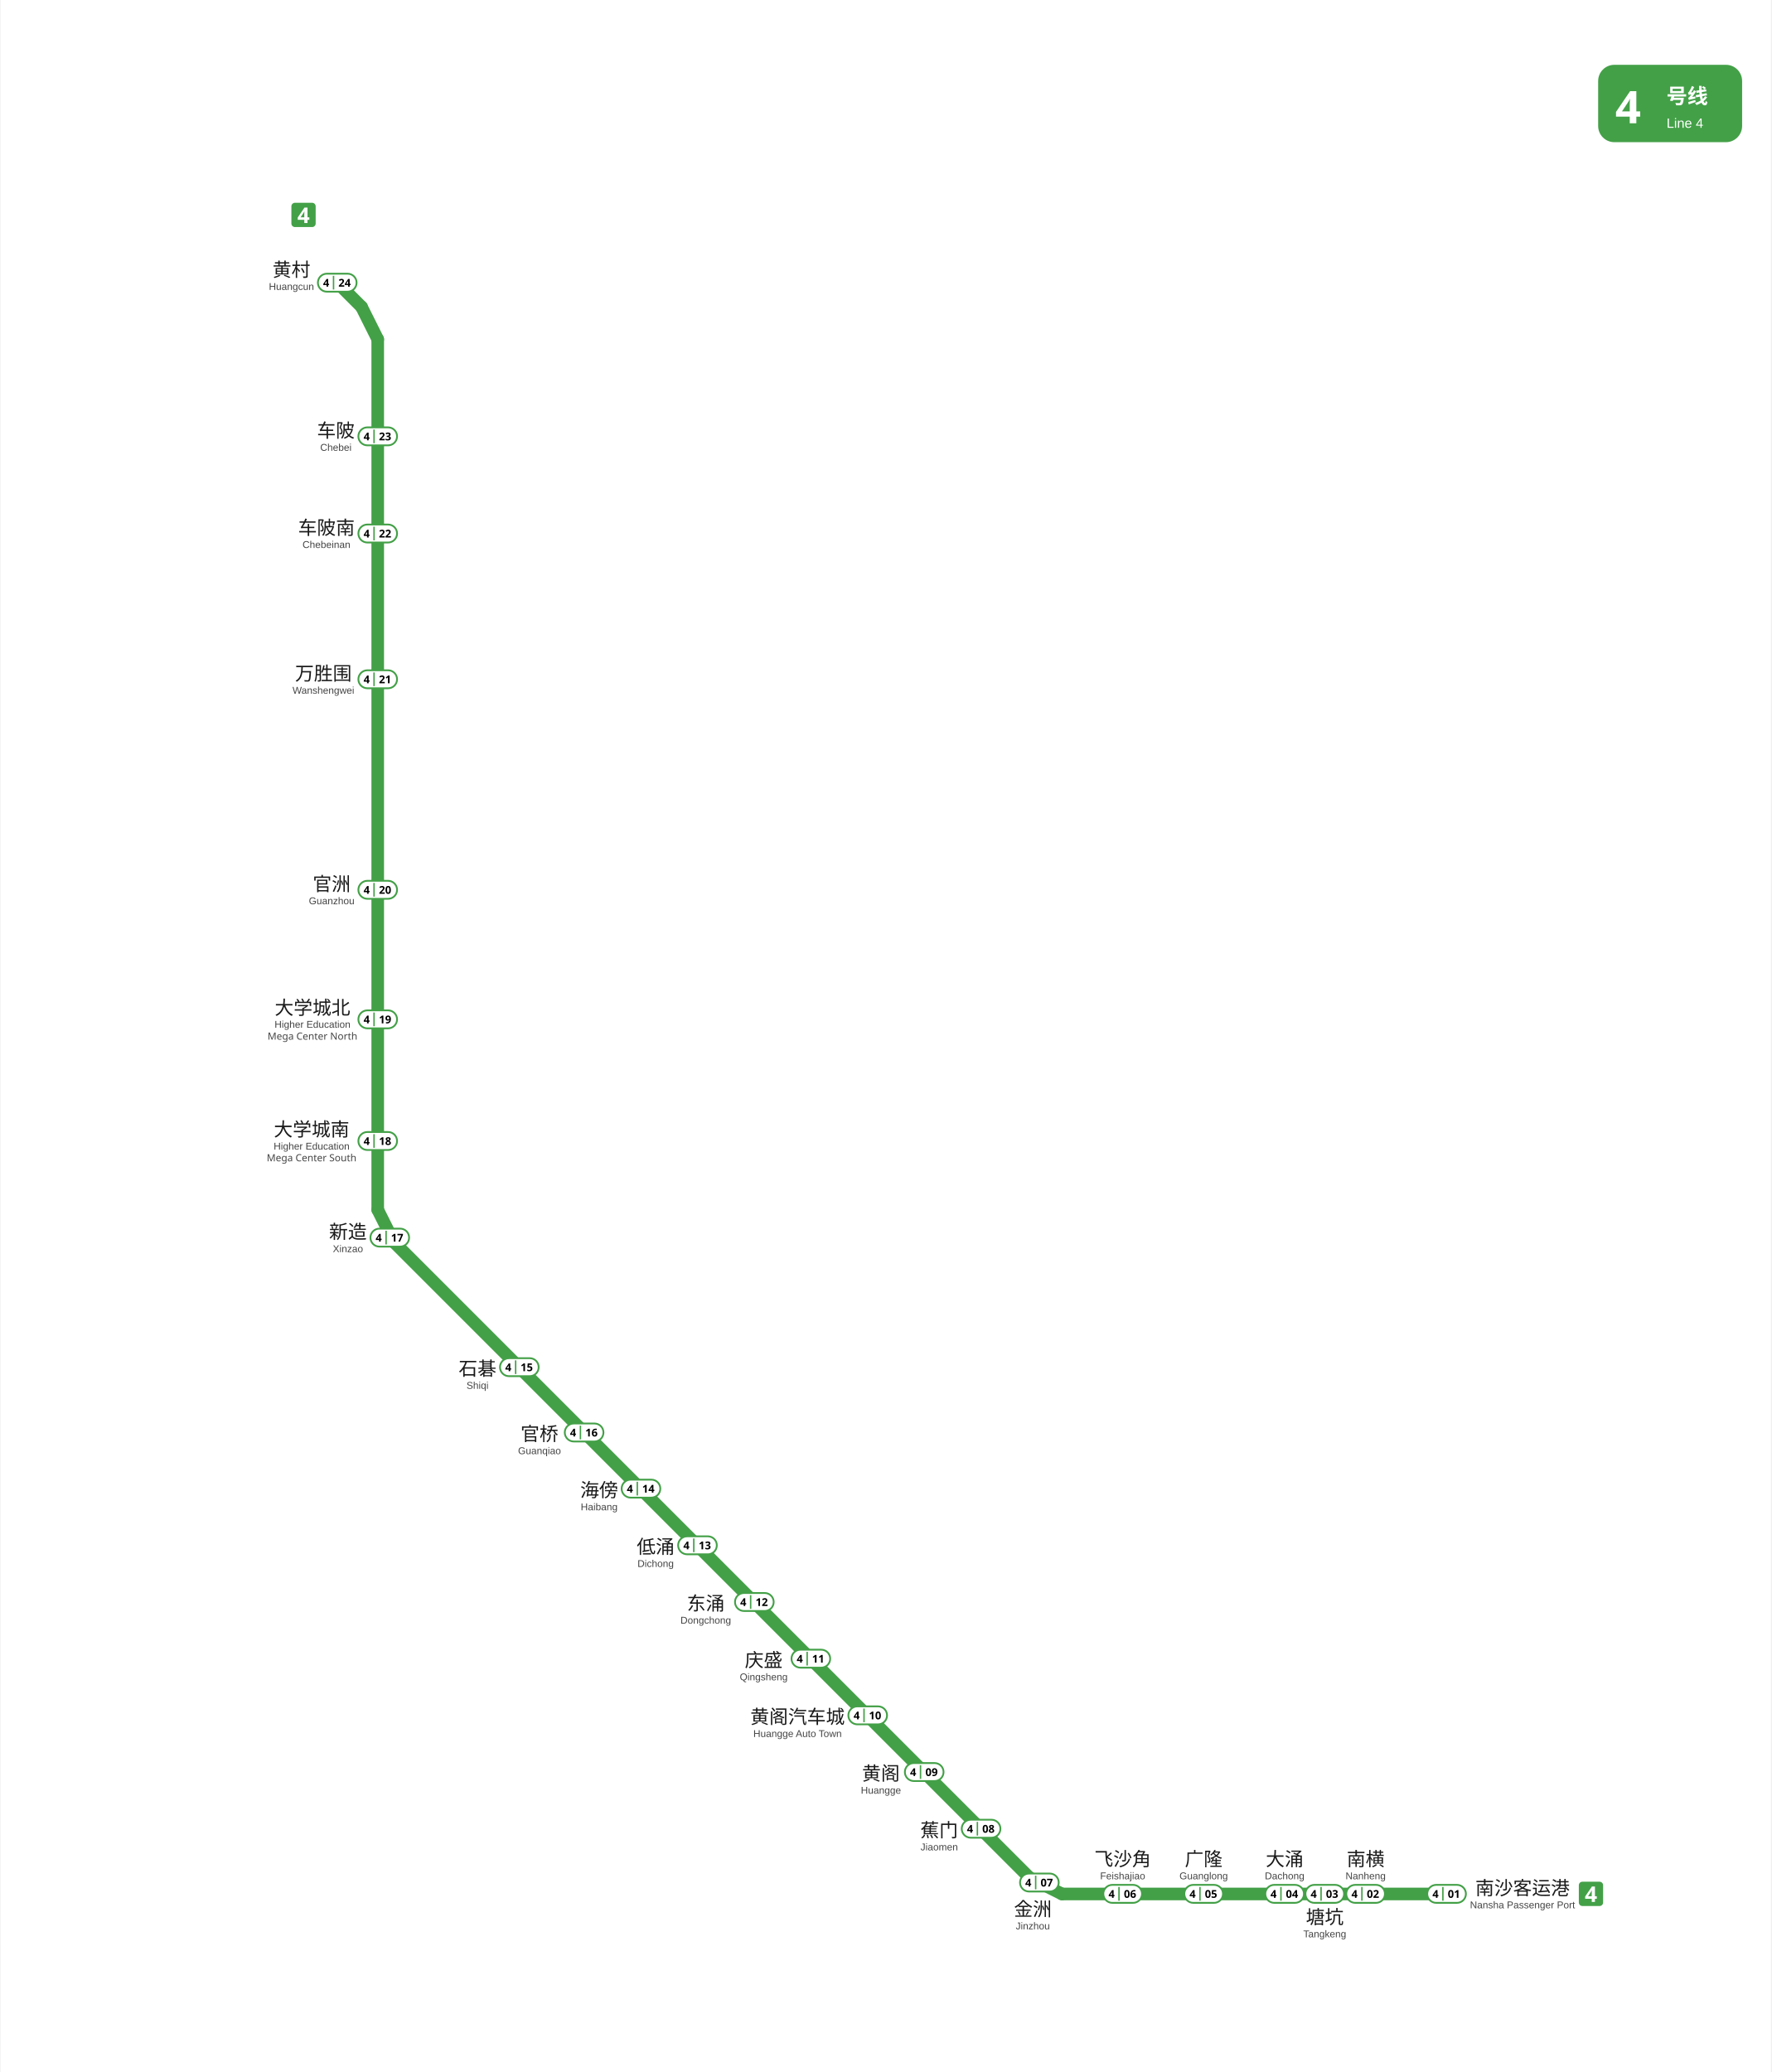
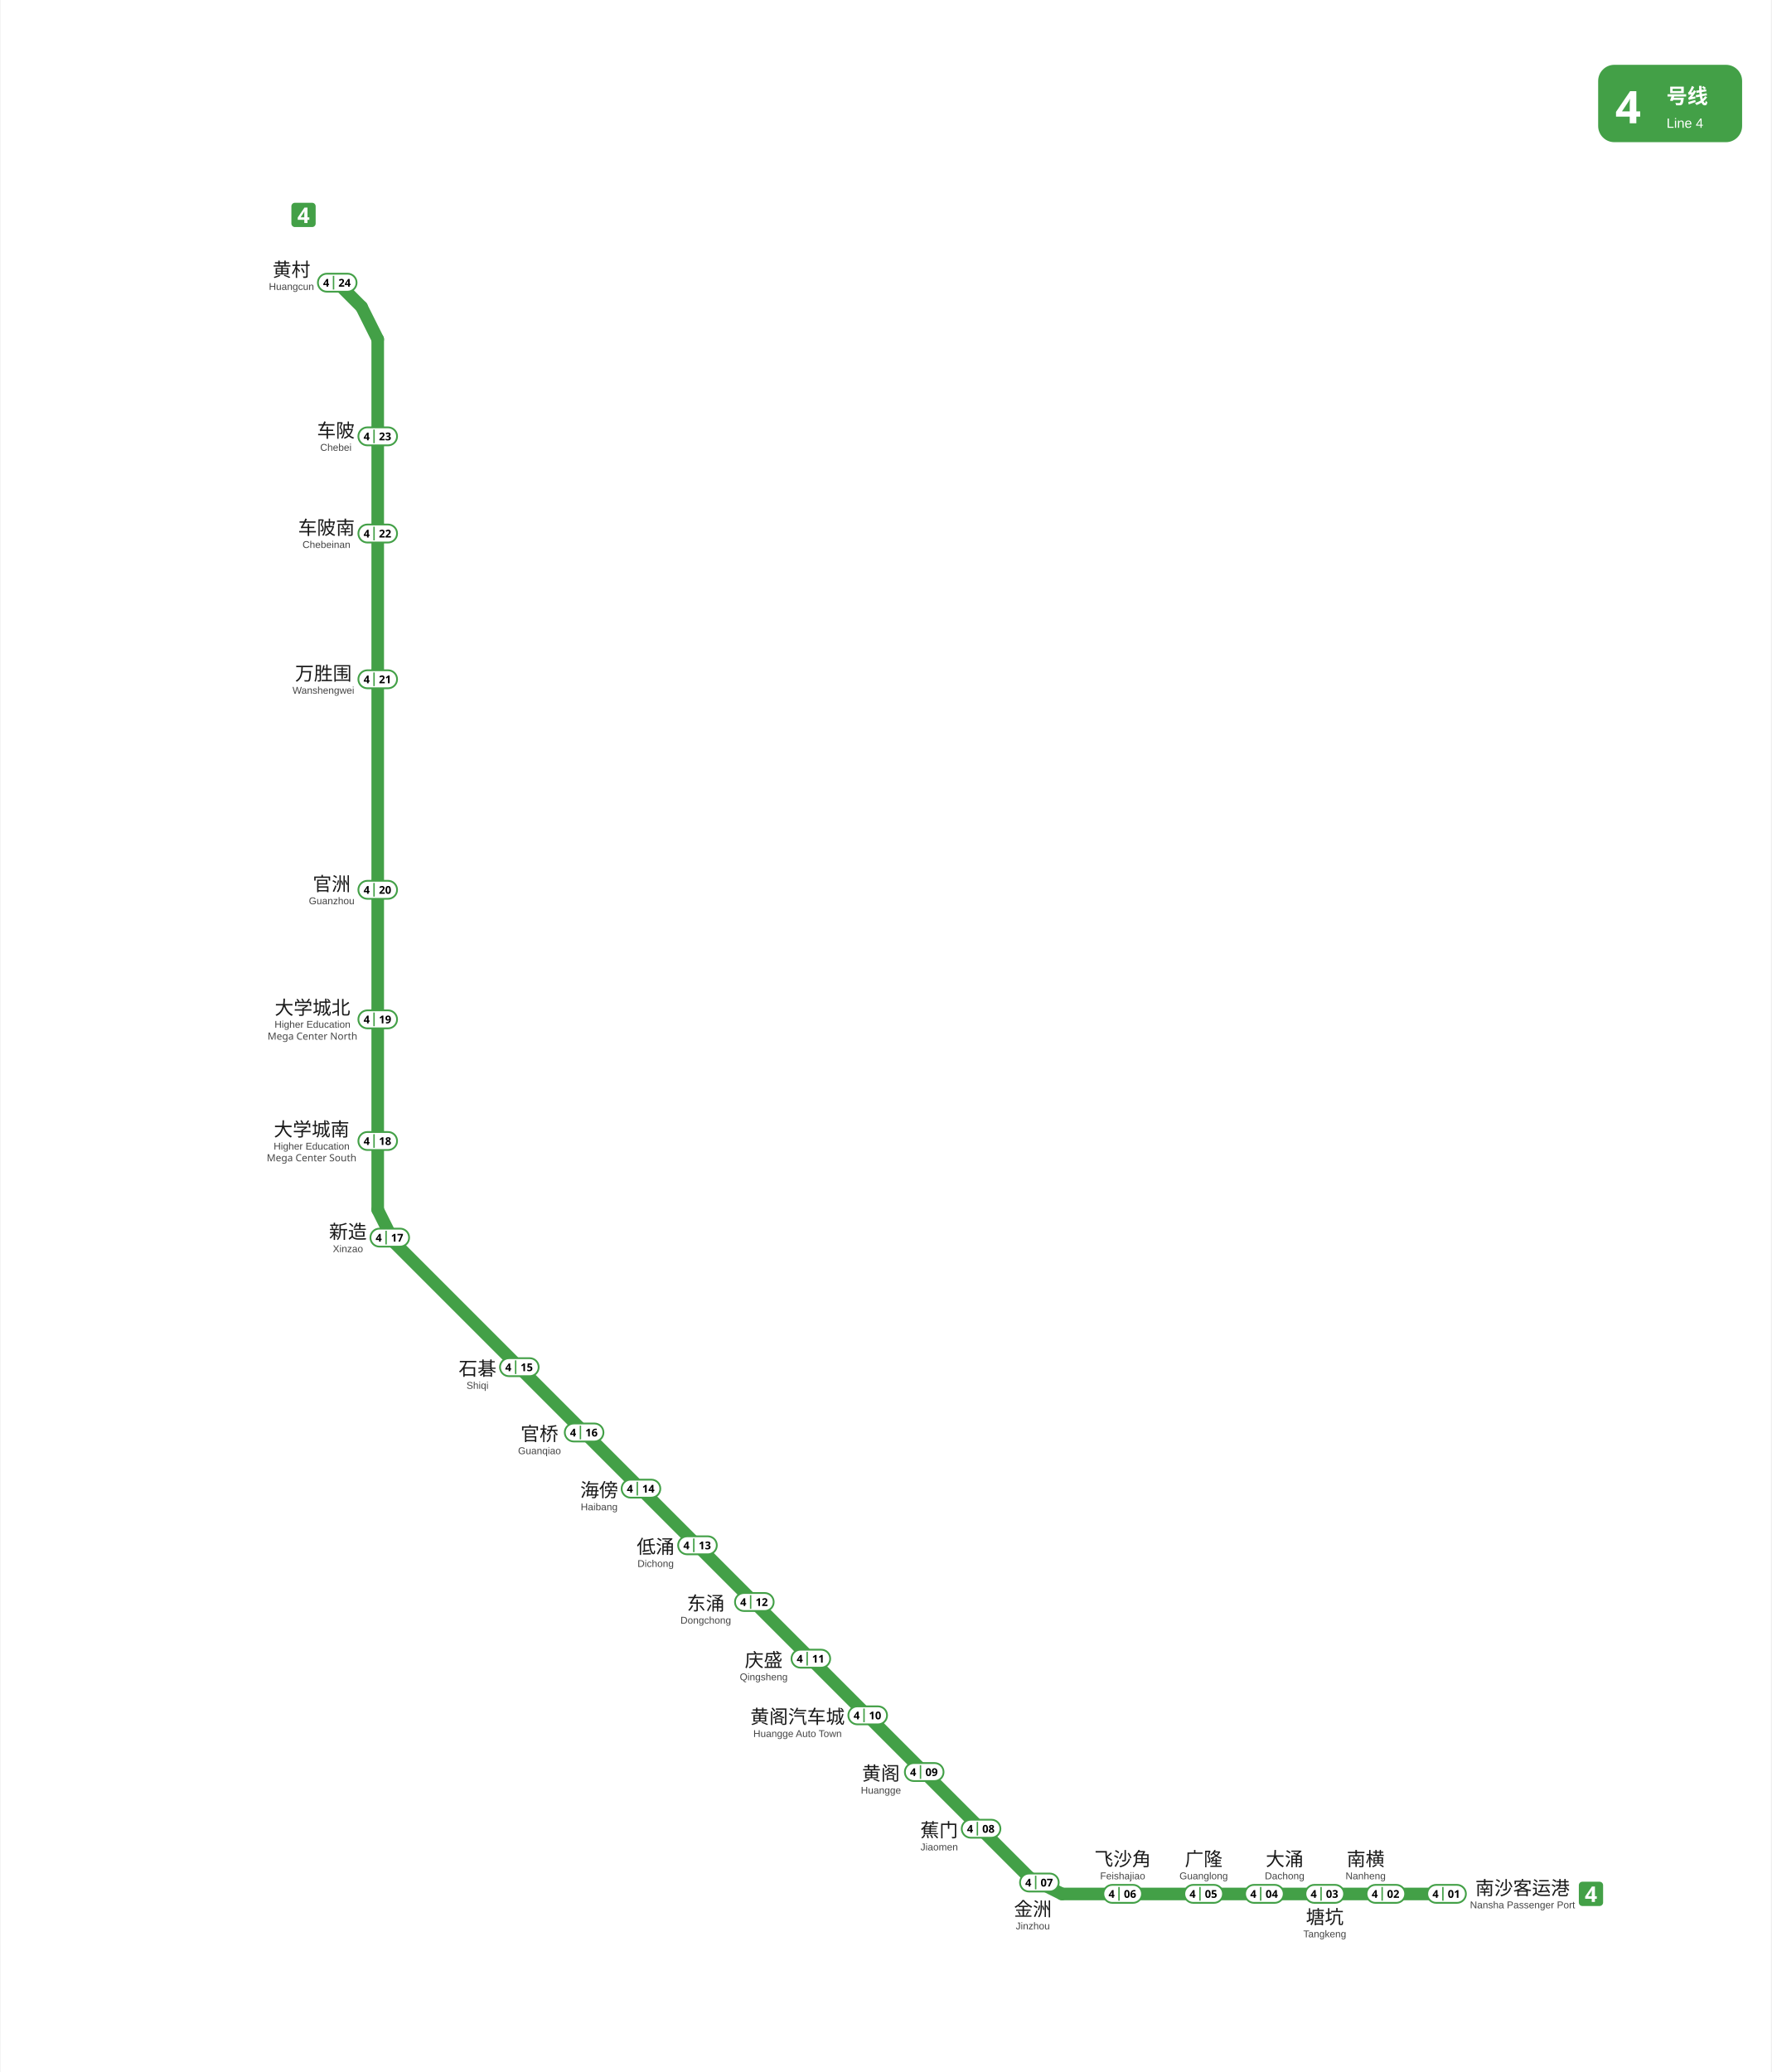
<svg xmlns="http://www.w3.org/2000/svg" viewBox="1774.9 767.7 983.8 1151.5" data-pins="万胜围,东涌,低涌,南横,南沙客运港,塘坑,大学城北,大学城南,大涌,官桥,官洲,广隆,庆盛,新造,海傍,石碁,蕉门,车陂,车陂南,金洲,飞沙角,黄村,黄阁,黄阁汽车城" width="984" height="1151">
  <rect x="1774.917" y="767.717" width="983.828" height="1151.483" fill="#ffffff" />
  <g id="走廊">
    <line x1="1984.50" y1="956.25" x2="1984.50" y2="1440.00" style="fill:none;stroke:#43A047;stroke-width:7;stroke-linecap:round" />
    <line x1="1993.50" y1="1458.00" x2="2346.75" y2="1811.25" style="fill:none;stroke:#43A047;stroke-width:7;stroke-linecap:round" />
    <line x1="2364.75" y1="1820.25" x2="2578.50" y2="1820.25" style="fill:none;stroke:#43A047;stroke-width:7;stroke-linecap:round" />
    <line x1="1962.00" y1="924.75" x2="1975.50" y2="938.25" style="fill:none;stroke:#43A047;stroke-width:7;stroke-linecap:round" />
    <line x1="1984.50" y1="1440.00" x2="1993.50" y2="1458.00" style="fill:none;stroke:#43A047;stroke-width:7;stroke-linecap:round" />
    <line x1="2364.75" y1="1820.25" x2="2346.75" y2="1811.25" style="fill:none;stroke:#43A047;stroke-width:7;stroke-linecap:round" />
    <line x1="1984.50" y1="956.25" x2="1975.50" y2="938.25" style="fill:none;stroke:#43A047;stroke-width:7;stroke-linecap:round" />
  </g>
  <g id="线路徽标">
    <g data-badge="header" transform="translate(2662.74 803.717)" data-ink="#FFFFFF" data-box="2662.7,803.7,2742.7,846.7" data-chip="2662.7,803.7,2742.7,846.7">
      <rect x="0" y="0" width="80.0" height="43.0" rx="9.0" fill="#43A047" />
      <text x="9.5" y="32.5" font-family="'Microsoft YaHei', sans-serif" font-size="25" font-weight="bold" fill="#FFFFFF">4</text>
      <text x="38.0" y="21.5" font-family="'Microsoft YaHei', sans-serif" font-size="11.5" font-weight="600" fill="#FFFFFF">号线</text>
      <text x="38.0" y="35.0" font-family="Arial, sans-serif" font-size="7.5" fill="#FFFFFF">Line 4</text>
    </g>
    <g data-badge="chip" transform="translate(1936.52 880.394)" data-box="1936.5,880.4,1950.0,893.9">
      <path d="M11.54 13.49h-9.59c-1.07 0 -1.95 -0.88 -1.95 -1.95v-9.59c0 -1.07 0.88 -1.95 1.95 -1.95h9.59c1.07 0 1.95 0.88 1.95 1.95v9.59C13.49 12.61 12.61 13.49 11.54 13.49z" fill="#43A047" />
      <path d="M9.97 9.46h-1.03v1.78h-1.76v-1.78h-3.66v-1.26l3.76 -5.53h1.67v5.39h1.03V9.46zM7.17 8.06v-1.45c0 -0.18 0 -0.41 0.01 -0.67c0.01 -0.26 0.02 -0.51 0.03 -0.74c0.01 -0.23 0.02 -0.38 0.03 -0.45h-0.05c-0.07 0.16 -0.15 0.32 -0.23 0.47c-0.08 0.15 -0.18 0.31 -0.28 0.47l-1.57 2.38H7.17z" fill="#FFFFFF" />
    </g>
    <g data-badge="chip" transform="translate(2652 1813.46)" data-box="2652.0,1813.5,2665.5,1826.9">
      <path d="M11.54 13.49h-9.59c-1.07 0 -1.95 -0.88 -1.95 -1.95v-9.59c0 -1.07 0.88 -1.95 1.95 -1.95h9.59c1.07 0 1.95 0.88 1.95 1.95v9.59C13.49 12.61 12.61 13.49 11.54 13.49z" fill="#43A047" />
      <path d="M9.97 9.46h-1.03v1.78h-1.76v-1.78h-3.66v-1.26l3.76 -5.53h1.67v5.39h1.03V9.46zM7.17 8.06v-1.45c0 -0.18 0 -0.41 0.01 -0.67c0.01 -0.26 0.02 -0.51 0.03 -0.74c0.01 -0.23 0.02 -0.38 0.03 -0.45h-0.05c-0.07 0.16 -0.15 0.32 -0.23 0.47c-0.08 0.15 -0.18 0.31 -0.28 0.47l-1.57 2.38H7.17z" fill="#FFFFFF" />
    </g>
  </g>
  <g id="站名标注" font-family="'Microsoft YaHei', 'PingFang SC', sans-serif">
    <text x="1936.55" y="921.33" text-anchor="middle" font-size="10.5" font-weight="500" fill="#1a1a1a">黄村</text>
    <text x="1936.55" y="928.83" text-anchor="middle" font-size="5.5" font-family="Arial, sans-serif" fill="#444444">Huangcun</text>
    <text x="1961.25" y="1010.73" text-anchor="middle" font-size="10.5" font-weight="500" fill="#1a1a1a">车陂</text>
    <text x="1961.25" y="1018.23" text-anchor="middle" font-size="5.5" font-family="Arial, sans-serif" fill="#444444">Chebei</text>
    <text x="1956.00" y="1064.73" text-anchor="middle" font-size="10.5" font-weight="500" fill="#1a1a1a">车陂南</text>
    <text x="1956.00" y="1072.23" text-anchor="middle" font-size="5.5" font-family="Arial, sans-serif" fill="#444444">Chebeinan</text>
    <text x="1954.30" y="1145.73" text-anchor="middle" font-size="10.5" font-weight="500" fill="#1a1a1a">万胜围</text>
    <text x="1954.30" y="1153.23" text-anchor="middle" font-size="5.5" font-family="Arial, sans-serif" fill="#444444">Wanshengwei</text>
    <text x="1958.90" y="1262.73" text-anchor="middle" font-size="10.5" font-weight="500" fill="#1a1a1a">官洲</text>
    <text x="1958.90" y="1270.23" text-anchor="middle" font-size="5.5" font-family="Arial, sans-serif" fill="#444444">Guanzhou</text>
    <text x="1948.25" y="1331.48" text-anchor="middle" font-size="10.5" font-weight="500" fill="#1a1a1a">大学城北</text>
    <text x="1948.25" y="1338.88" text-anchor="middle" font-size="5.5" font-family="Arial, sans-serif" fill="#444444">Higher Education</text>
    <text x="1948.25" y="1345.48" text-anchor="middle" font-size="5.5" fill="#444444">Mega Center North</text>
    <text x="1947.75" y="1399.08" text-anchor="middle" font-size="10.5" font-weight="500" fill="#1a1a1a">大学城南</text>
    <text x="1947.75" y="1406.58" text-anchor="middle" font-size="5.5" font-family="Arial, sans-serif" fill="#444444">Higher Education</text>
    <text x="1947.75" y="1413.08" text-anchor="middle" font-size="5.5" fill="#444444">Mega Center South</text>
    <text x="1967.95" y="1455.98" text-anchor="middle" font-size="10.5" font-weight="500" fill="#1a1a1a">新造</text>
    <text x="1967.95" y="1463.58" text-anchor="middle" font-size="5.5" font-family="Arial, sans-serif" fill="#444444">Xinzao</text>
    <text x="2039.95" y="1532.03" text-anchor="middle" font-size="10.5" font-weight="500" fill="#1a1a1a">石碁</text>
    <text x="2039.95" y="1539.53" text-anchor="middle" font-size="5.5" font-family="Arial, sans-serif" fill="#444444">Shiqi</text>
    <text x="2074.40" y="1568.33" text-anchor="middle" font-size="10.5" font-weight="500" fill="#1a1a1a">官桥</text>
    <text x="2074.40" y="1575.83" text-anchor="middle" font-size="5.5" font-family="Arial, sans-serif" fill="#444444">Guanqiao</text>
    <text x="2107.55" y="1599.53" text-anchor="middle" font-size="10.5" font-weight="500" fill="#1a1a1a">海傍</text>
    <text x="2107.55" y="1607.03" text-anchor="middle" font-size="5.5" font-family="Arial, sans-serif" fill="#444444">Haibang</text>
    <text x="2138.95" y="1631.03" text-anchor="middle" font-size="10.5" font-weight="500" fill="#1a1a1a">低涌</text>
    <text x="2138.95" y="1638.53" text-anchor="middle" font-size="5.5" font-family="Arial, sans-serif" fill="#444444">Dichong</text>
    <text x="2166.80" y="1662.53" text-anchor="middle" font-size="10.5" font-weight="500" fill="#1a1a1a">东涌</text>
    <text x="2166.80" y="1670.03" text-anchor="middle" font-size="5.5" font-family="Arial, sans-serif" fill="#444444">Dongchong</text>
    <text x="2199.00" y="1694.03" text-anchor="middle" font-size="10.5" font-weight="500" fill="#1a1a1a">庆盛</text>
    <text x="2199.00" y="1701.53" text-anchor="middle" font-size="5.5" font-family="Arial, sans-serif" fill="#444444">Qingsheng</text>
    <text x="2217.80" y="1725.53" text-anchor="middle" font-size="10.5" font-weight="500" fill="#1a1a1a">黄阁汽车城</text>
    <text x="2217.80" y="1733.03" text-anchor="middle" font-size="5.5" font-family="Arial, sans-serif" fill="#444444">Huangge Auto Town</text>
    <text x="2264.15" y="1757.03" text-anchor="middle" font-size="10.5" font-weight="500" fill="#1a1a1a">黄阁</text>
    <text x="2264.15" y="1764.53" text-anchor="middle" font-size="5.5" font-family="Arial, sans-serif" fill="#444444">Huangge</text>
    <text x="2296.55" y="1788.53" text-anchor="middle" font-size="10.5" font-weight="500" fill="#1a1a1a">蕉门</text>
    <text x="2296.55" y="1796.03" text-anchor="middle" font-size="5.5" font-family="Arial, sans-serif" fill="#444444">Jiaomen</text>
    <text x="2398.50" y="1804.60" text-anchor="middle" font-size="10.5" font-weight="500" fill="#1a1a1a">飞沙角</text>
    <text x="2398.50" y="1812.10" text-anchor="middle" font-size="5.5" font-family="Arial, sans-serif" fill="#444444">Feishajiao</text>
    <text x="2443.50" y="1804.60" text-anchor="middle" font-size="10.5" font-weight="500" fill="#1a1a1a">广隆</text>
    <text x="2443.50" y="1812.10" text-anchor="middle" font-size="5.5" font-family="Arial, sans-serif" fill="#444444">Guanglong</text>
    <text x="2488.50" y="1804.60" text-anchor="middle" font-size="10.5" font-weight="500" fill="#1a1a1a">大涌</text>
    <text x="2488.50" y="1812.10" text-anchor="middle" font-size="5.5" font-family="Arial, sans-serif" fill="#444444">Dachong</text>
    <text x="2510.80" y="1836.86" text-anchor="middle" font-size="10.5" font-weight="500" fill="#1a1a1a">塘坑</text>
    <text x="2510.80" y="1844.36" text-anchor="middle" font-size="5.5" font-family="Arial, sans-serif" fill="#444444">Tangkeng</text>
    <text x="2533.50" y="1804.60" text-anchor="middle" font-size="10.5" font-weight="500" fill="#1a1a1a">南横</text>
    <text x="2533.50" y="1812.10" text-anchor="middle" font-size="5.5" font-family="Arial, sans-serif" fill="#444444">Nanheng</text>
    <text x="2620.70" y="1820.73" text-anchor="middle" font-size="10.5" font-weight="500" fill="#1a1a1a">南沙客运港</text>
    <text x="2620.70" y="1828.23" text-anchor="middle" font-size="5.5" font-family="Arial, sans-serif" fill="#444444">Nansha Passenger Port</text>
    <text x="2348.56" y="1832.42" text-anchor="middle" font-size="10.5" font-weight="500" fill="#1a1a1a">金洲</text>
    <text x="2348.56" y="1839.92" text-anchor="middle" font-size="5.5" font-family="Arial, sans-serif" fill="#444444">Jinzhou</text>
  </g>
  <g id="编号牌" font-family="'Microsoft YaHei', 'PingFang SC', sans-serif">
    <rect x="1951.25" y="919.80" width="21.50" height="10.00" rx="5.00" fill="#FFFFFF" stroke="#43A047" stroke-width="1.0" />
    <line x1="1959.95" y1="921.00" x2="1959.95" y2="928.60" stroke="#43A047" stroke-width="0.8" />
    <text x="1955.85" y="924.68" text-anchor="middle" dominant-baseline="central" font-size="6.0" font-weight="700" fill="#000000">4</text>
    <text x="1966.10" y="924.68" text-anchor="middle" dominant-baseline="central" font-size="6.0" font-weight="700" fill="#000000">24</text>
    <rect x="1973.75" y="1005.20" width="21.50" height="10.00" rx="5.00" fill="#FFFFFF" stroke="#43A047" stroke-width="1.0" />
    <line x1="1982.45" y1="1006.40" x2="1982.45" y2="1014.00" stroke="#43A047" stroke-width="0.8" />
    <text x="1978.35" y="1010.08" text-anchor="middle" dominant-baseline="central" font-size="6.0" font-weight="700" fill="#000000">4</text>
    <text x="1988.60" y="1010.08" text-anchor="middle" dominant-baseline="central" font-size="6.0" font-weight="700" fill="#000000">23</text>
    <rect x="1973.75" y="1059.20" width="21.50" height="10.00" rx="5.00" fill="#FFFFFF" stroke="#43A047" stroke-width="1.0" />
    <line x1="1982.45" y1="1060.40" x2="1982.45" y2="1068.00" stroke="#43A047" stroke-width="0.8" />
    <text x="1978.35" y="1064.08" text-anchor="middle" dominant-baseline="central" font-size="6.0" font-weight="700" fill="#000000">4</text>
    <text x="1988.60" y="1064.08" text-anchor="middle" dominant-baseline="central" font-size="6.0" font-weight="700" fill="#000000">22</text>
    <rect x="1973.75" y="1140.20" width="21.50" height="10.00" rx="5.00" fill="#FFFFFF" stroke="#43A047" stroke-width="1.0" />
    <line x1="1982.45" y1="1141.40" x2="1982.45" y2="1149.00" stroke="#43A047" stroke-width="0.8" />
    <text x="1978.35" y="1145.08" text-anchor="middle" dominant-baseline="central" font-size="6.0" font-weight="700" fill="#000000">4</text>
    <text x="1988.60" y="1145.08" text-anchor="middle" dominant-baseline="central" font-size="6.0" font-weight="700" fill="#000000">21</text>
    <rect x="1973.75" y="1257.20" width="21.50" height="10.00" rx="5.00" fill="#FFFFFF" stroke="#43A047" stroke-width="1.0" />
    <line x1="1982.45" y1="1258.40" x2="1982.45" y2="1266.00" stroke="#43A047" stroke-width="0.8" />
    <text x="1978.35" y="1262.08" text-anchor="middle" dominant-baseline="central" font-size="6.0" font-weight="700" fill="#000000">4</text>
    <text x="1988.60" y="1262.08" text-anchor="middle" dominant-baseline="central" font-size="6.0" font-weight="700" fill="#000000">20</text>
    <rect x="1973.75" y="1329.20" width="21.50" height="10.00" rx="5.00" fill="#FFFFFF" stroke="#43A047" stroke-width="1.0" />
    <line x1="1982.45" y1="1330.40" x2="1982.45" y2="1338.00" stroke="#43A047" stroke-width="0.8" />
    <text x="1978.35" y="1334.08" text-anchor="middle" dominant-baseline="central" font-size="6.0" font-weight="700" fill="#000000">4</text>
    <text x="1988.60" y="1334.08" text-anchor="middle" dominant-baseline="central" font-size="6.0" font-weight="700" fill="#000000">19</text>
    <rect x="1973.75" y="1396.80" width="21.50" height="10.00" rx="5.00" fill="#FFFFFF" stroke="#43A047" stroke-width="1.0" />
    <line x1="1982.45" y1="1398.00" x2="1982.45" y2="1405.60" stroke="#43A047" stroke-width="0.8" />
    <text x="1978.35" y="1401.68" text-anchor="middle" dominant-baseline="central" font-size="6.0" font-weight="700" fill="#000000">4</text>
    <text x="1988.60" y="1401.68" text-anchor="middle" dominant-baseline="central" font-size="6.0" font-weight="700" fill="#000000">18</text>
    <rect x="1980.45" y="1450.50" width="21.50" height="10.00" rx="5.00" fill="#FFFFFF" stroke="#43A047" stroke-width="1.0" />
    <line x1="1989.15" y1="1451.70" x2="1989.15" y2="1459.30" stroke="#43A047" stroke-width="0.8" />
    <text x="1985.05" y="1455.38" text-anchor="middle" dominant-baseline="central" font-size="6.0" font-weight="700" fill="#000000">4</text>
    <text x="1995.30" y="1455.38" text-anchor="middle" dominant-baseline="central" font-size="6.0" font-weight="700" fill="#000000">17</text>
    <rect x="2052.45" y="1522.50" width="21.50" height="10.00" rx="5.00" fill="#FFFFFF" stroke="#43A047" stroke-width="1.0" />
    <line x1="2061.15" y1="1523.70" x2="2061.15" y2="1531.30" stroke="#43A047" stroke-width="0.8" />
    <text x="2057.05" y="1527.38" text-anchor="middle" dominant-baseline="central" font-size="6.0" font-weight="700" fill="#000000">4</text>
    <text x="2067.30" y="1527.38" text-anchor="middle" dominant-baseline="central" font-size="6.0" font-weight="700" fill="#000000">15</text>
    <rect x="2088.45" y="1558.80" width="21.50" height="10.00" rx="5.00" fill="#FFFFFF" stroke="#43A047" stroke-width="1.0" />
    <line x1="2097.15" y1="1560.00" x2="2097.15" y2="1567.60" stroke="#43A047" stroke-width="0.8" />
    <text x="2093.05" y="1563.68" text-anchor="middle" dominant-baseline="central" font-size="6.0" font-weight="700" fill="#000000">4</text>
    <text x="2103.30" y="1563.68" text-anchor="middle" dominant-baseline="central" font-size="6.0" font-weight="700" fill="#000000">16</text>
    <rect x="2120.05" y="1590.00" width="21.50" height="10.00" rx="5.00" fill="#FFFFFF" stroke="#43A047" stroke-width="1.0" />
    <line x1="2128.75" y1="1591.20" x2="2128.75" y2="1598.80" stroke="#43A047" stroke-width="0.8" />
    <text x="2124.65" y="1594.88" text-anchor="middle" dominant-baseline="central" font-size="6.0" font-weight="700" fill="#000000">4</text>
    <text x="2134.90" y="1594.88" text-anchor="middle" dominant-baseline="central" font-size="6.0" font-weight="700" fill="#000000">14</text>
    <rect x="2151.45" y="1621.50" width="21.50" height="10.00" rx="5.00" fill="#FFFFFF" stroke="#43A047" stroke-width="1.0" />
    <line x1="2160.15" y1="1622.70" x2="2160.15" y2="1630.30" stroke="#43A047" stroke-width="0.8" />
    <text x="2156.05" y="1626.38" text-anchor="middle" dominant-baseline="central" font-size="6.0" font-weight="700" fill="#000000">4</text>
    <text x="2166.30" y="1626.38" text-anchor="middle" dominant-baseline="central" font-size="6.0" font-weight="700" fill="#000000">13</text>
    <rect x="2183.05" y="1653.00" width="21.50" height="10.00" rx="5.00" fill="#FFFFFF" stroke="#43A047" stroke-width="1.0" />
    <line x1="2191.75" y1="1654.20" x2="2191.75" y2="1661.80" stroke="#43A047" stroke-width="0.8" />
    <text x="2187.65" y="1657.88" text-anchor="middle" dominant-baseline="central" font-size="6.0" font-weight="700" fill="#000000">4</text>
    <text x="2197.90" y="1657.88" text-anchor="middle" dominant-baseline="central" font-size="6.0" font-weight="700" fill="#000000">12</text>
    <rect x="2214.45" y="1684.50" width="21.50" height="10.00" rx="5.00" fill="#FFFFFF" stroke="#43A047" stroke-width="1.0" />
    <line x1="2223.15" y1="1685.70" x2="2223.15" y2="1693.30" stroke="#43A047" stroke-width="0.8" />
    <text x="2219.05" y="1689.38" text-anchor="middle" dominant-baseline="central" font-size="6.0" font-weight="700" fill="#000000">4</text>
    <text x="2229.30" y="1689.38" text-anchor="middle" dominant-baseline="central" font-size="6.0" font-weight="700" fill="#000000">11</text>
    <rect x="2246.05" y="1716.00" width="21.50" height="10.00" rx="5.00" fill="#FFFFFF" stroke="#43A047" stroke-width="1.0" />
    <line x1="2254.75" y1="1717.20" x2="2254.75" y2="1724.80" stroke="#43A047" stroke-width="0.8" />
    <text x="2250.65" y="1720.88" text-anchor="middle" dominant-baseline="central" font-size="6.0" font-weight="700" fill="#000000">4</text>
    <text x="2260.90" y="1720.88" text-anchor="middle" dominant-baseline="central" font-size="6.0" font-weight="700" fill="#000000">10</text>
    <rect x="2277.45" y="1747.50" width="21.50" height="10.00" rx="5.00" fill="#FFFFFF" stroke="#43A047" stroke-width="1.0" />
    <line x1="2286.15" y1="1748.70" x2="2286.15" y2="1756.30" stroke="#43A047" stroke-width="0.8" />
    <text x="2282.05" y="1752.38" text-anchor="middle" dominant-baseline="central" font-size="6.0" font-weight="700" fill="#000000">4</text>
    <text x="2292.30" y="1752.38" text-anchor="middle" dominant-baseline="central" font-size="6.0" font-weight="700" fill="#000000">09</text>
    <rect x="2309.05" y="1779.00" width="21.50" height="10.00" rx="5.00" fill="#FFFFFF" stroke="#43A047" stroke-width="1.0" />
    <line x1="2317.75" y1="1780.20" x2="2317.75" y2="1787.80" stroke="#43A047" stroke-width="0.8" />
    <text x="2313.65" y="1783.88" text-anchor="middle" dominant-baseline="central" font-size="6.0" font-weight="700" fill="#000000">4</text>
    <text x="2323.90" y="1783.88" text-anchor="middle" dominant-baseline="central" font-size="6.0" font-weight="700" fill="#000000">08</text>
    <rect x="2341.45" y="1808.90" width="21.50" height="10.00" rx="5.00" fill="#FFFFFF" stroke="#43A047" stroke-width="1.0" />
    <line x1="2350.15" y1="1810.10" x2="2350.15" y2="1817.70" stroke="#43A047" stroke-width="0.8" />
    <text x="2346.05" y="1813.78" text-anchor="middle" dominant-baseline="central" font-size="6.0" font-weight="700" fill="#000000">4</text>
    <text x="2356.30" y="1813.78" text-anchor="middle" dominant-baseline="central" font-size="6.0" font-weight="700" fill="#000000">07</text>
    <rect x="2387.75" y="1815.20" width="21.50" height="10.00" rx="5.00" fill="#FFFFFF" stroke="#43A047" stroke-width="1.0" />
    <line x1="2396.45" y1="1816.40" x2="2396.45" y2="1824.00" stroke="#43A047" stroke-width="0.8" />
    <text x="2392.35" y="1820.08" text-anchor="middle" dominant-baseline="central" font-size="6.0" font-weight="700" fill="#000000">4</text>
    <text x="2402.60" y="1820.08" text-anchor="middle" dominant-baseline="central" font-size="6.0" font-weight="700" fill="#000000">06</text>
    <rect x="2432.75" y="1815.20" width="21.50" height="10.00" rx="5.00" fill="#FFFFFF" stroke="#43A047" stroke-width="1.0" />
    <line x1="2441.45" y1="1816.40" x2="2441.45" y2="1824.00" stroke="#43A047" stroke-width="0.8" />
    <text x="2437.35" y="1820.08" text-anchor="middle" dominant-baseline="central" font-size="6.0" font-weight="700" fill="#000000">4</text>
    <text x="2447.60" y="1820.08" text-anchor="middle" dominant-baseline="central" font-size="6.0" font-weight="700" fill="#000000">05</text>
-     <rect x="2477.75" y="1815.20" width="21.50" height="10.00" rx="5.00" fill="#FFFFFF" stroke="#43A047" stroke-width="1.0" />
-     <line x1="2486.45" y1="1816.40" x2="2486.45" y2="1824.00" stroke="#43A047" stroke-width="0.8" />
-     <text x="2482.35" y="1820.08" text-anchor="middle" dominant-baseline="central" font-size="6.0" font-weight="700" fill="#000000">4</text>
-     <text x="2492.60" y="1820.08" text-anchor="middle" dominant-baseline="central" font-size="6.0" font-weight="700" fill="#000000">04</text>
+     <rect x="2466.50" y="1815.20" width="21.50" height="10.00" rx="5.00" fill="#FFFFFF" stroke="#43A047" stroke-width="1.0" />
+     <line x1="2475.20" y1="1816.40" x2="2475.20" y2="1824.00" stroke="#43A047" stroke-width="0.8" />
+     <text x="2471.10" y="1820.08" text-anchor="middle" dominant-baseline="central" font-size="6.0" font-weight="700" fill="#000000">4</text>
+     <text x="2481.35" y="1820.08" text-anchor="middle" dominant-baseline="central" font-size="6.0" font-weight="700" fill="#000000">04</text>
    <rect x="2500.05" y="1815.20" width="21.50" height="10.00" rx="5.00" fill="#FFFFFF" stroke="#43A047" stroke-width="1.0" />
    <line x1="2508.75" y1="1816.40" x2="2508.75" y2="1824.00" stroke="#43A047" stroke-width="0.8" />
    <text x="2504.65" y="1820.08" text-anchor="middle" dominant-baseline="central" font-size="6.0" font-weight="700" fill="#000000">4</text>
    <text x="2514.90" y="1820.08" text-anchor="middle" dominant-baseline="central" font-size="6.0" font-weight="700" fill="#000000">03</text>
-     <rect x="2522.75" y="1815.20" width="21.50" height="10.00" rx="5.00" fill="#FFFFFF" stroke="#43A047" stroke-width="1.0" />
-     <line x1="2531.45" y1="1816.40" x2="2531.45" y2="1824.00" stroke="#43A047" stroke-width="0.8" />
-     <text x="2527.35" y="1820.08" text-anchor="middle" dominant-baseline="central" font-size="6.0" font-weight="700" fill="#000000">4</text>
-     <text x="2537.60" y="1820.08" text-anchor="middle" dominant-baseline="central" font-size="6.0" font-weight="700" fill="#000000">02</text>
+     <rect x="2534.00" y="1815.20" width="21.50" height="10.00" rx="5.00" fill="#FFFFFF" stroke="#43A047" stroke-width="1.0" />
+     <line x1="2542.70" y1="1816.40" x2="2542.70" y2="1824.00" stroke="#43A047" stroke-width="0.8" />
+     <text x="2538.60" y="1820.08" text-anchor="middle" dominant-baseline="central" font-size="6.0" font-weight="700" fill="#000000">4</text>
+     <text x="2548.85" y="1820.08" text-anchor="middle" dominant-baseline="central" font-size="6.0" font-weight="700" fill="#000000">02</text>
    <rect x="2567.75" y="1815.20" width="21.50" height="10.00" rx="5.00" fill="#FFFFFF" stroke="#43A047" stroke-width="1.0" />
    <line x1="2576.45" y1="1816.40" x2="2576.45" y2="1824.00" stroke="#43A047" stroke-width="0.8" />
    <text x="2572.35" y="1820.08" text-anchor="middle" dominant-baseline="central" font-size="6.0" font-weight="700" fill="#000000">4</text>
    <text x="2582.60" y="1820.08" text-anchor="middle" dominant-baseline="central" font-size="6.0" font-weight="700" fill="#000000">01</text>
  </g>
</svg>
